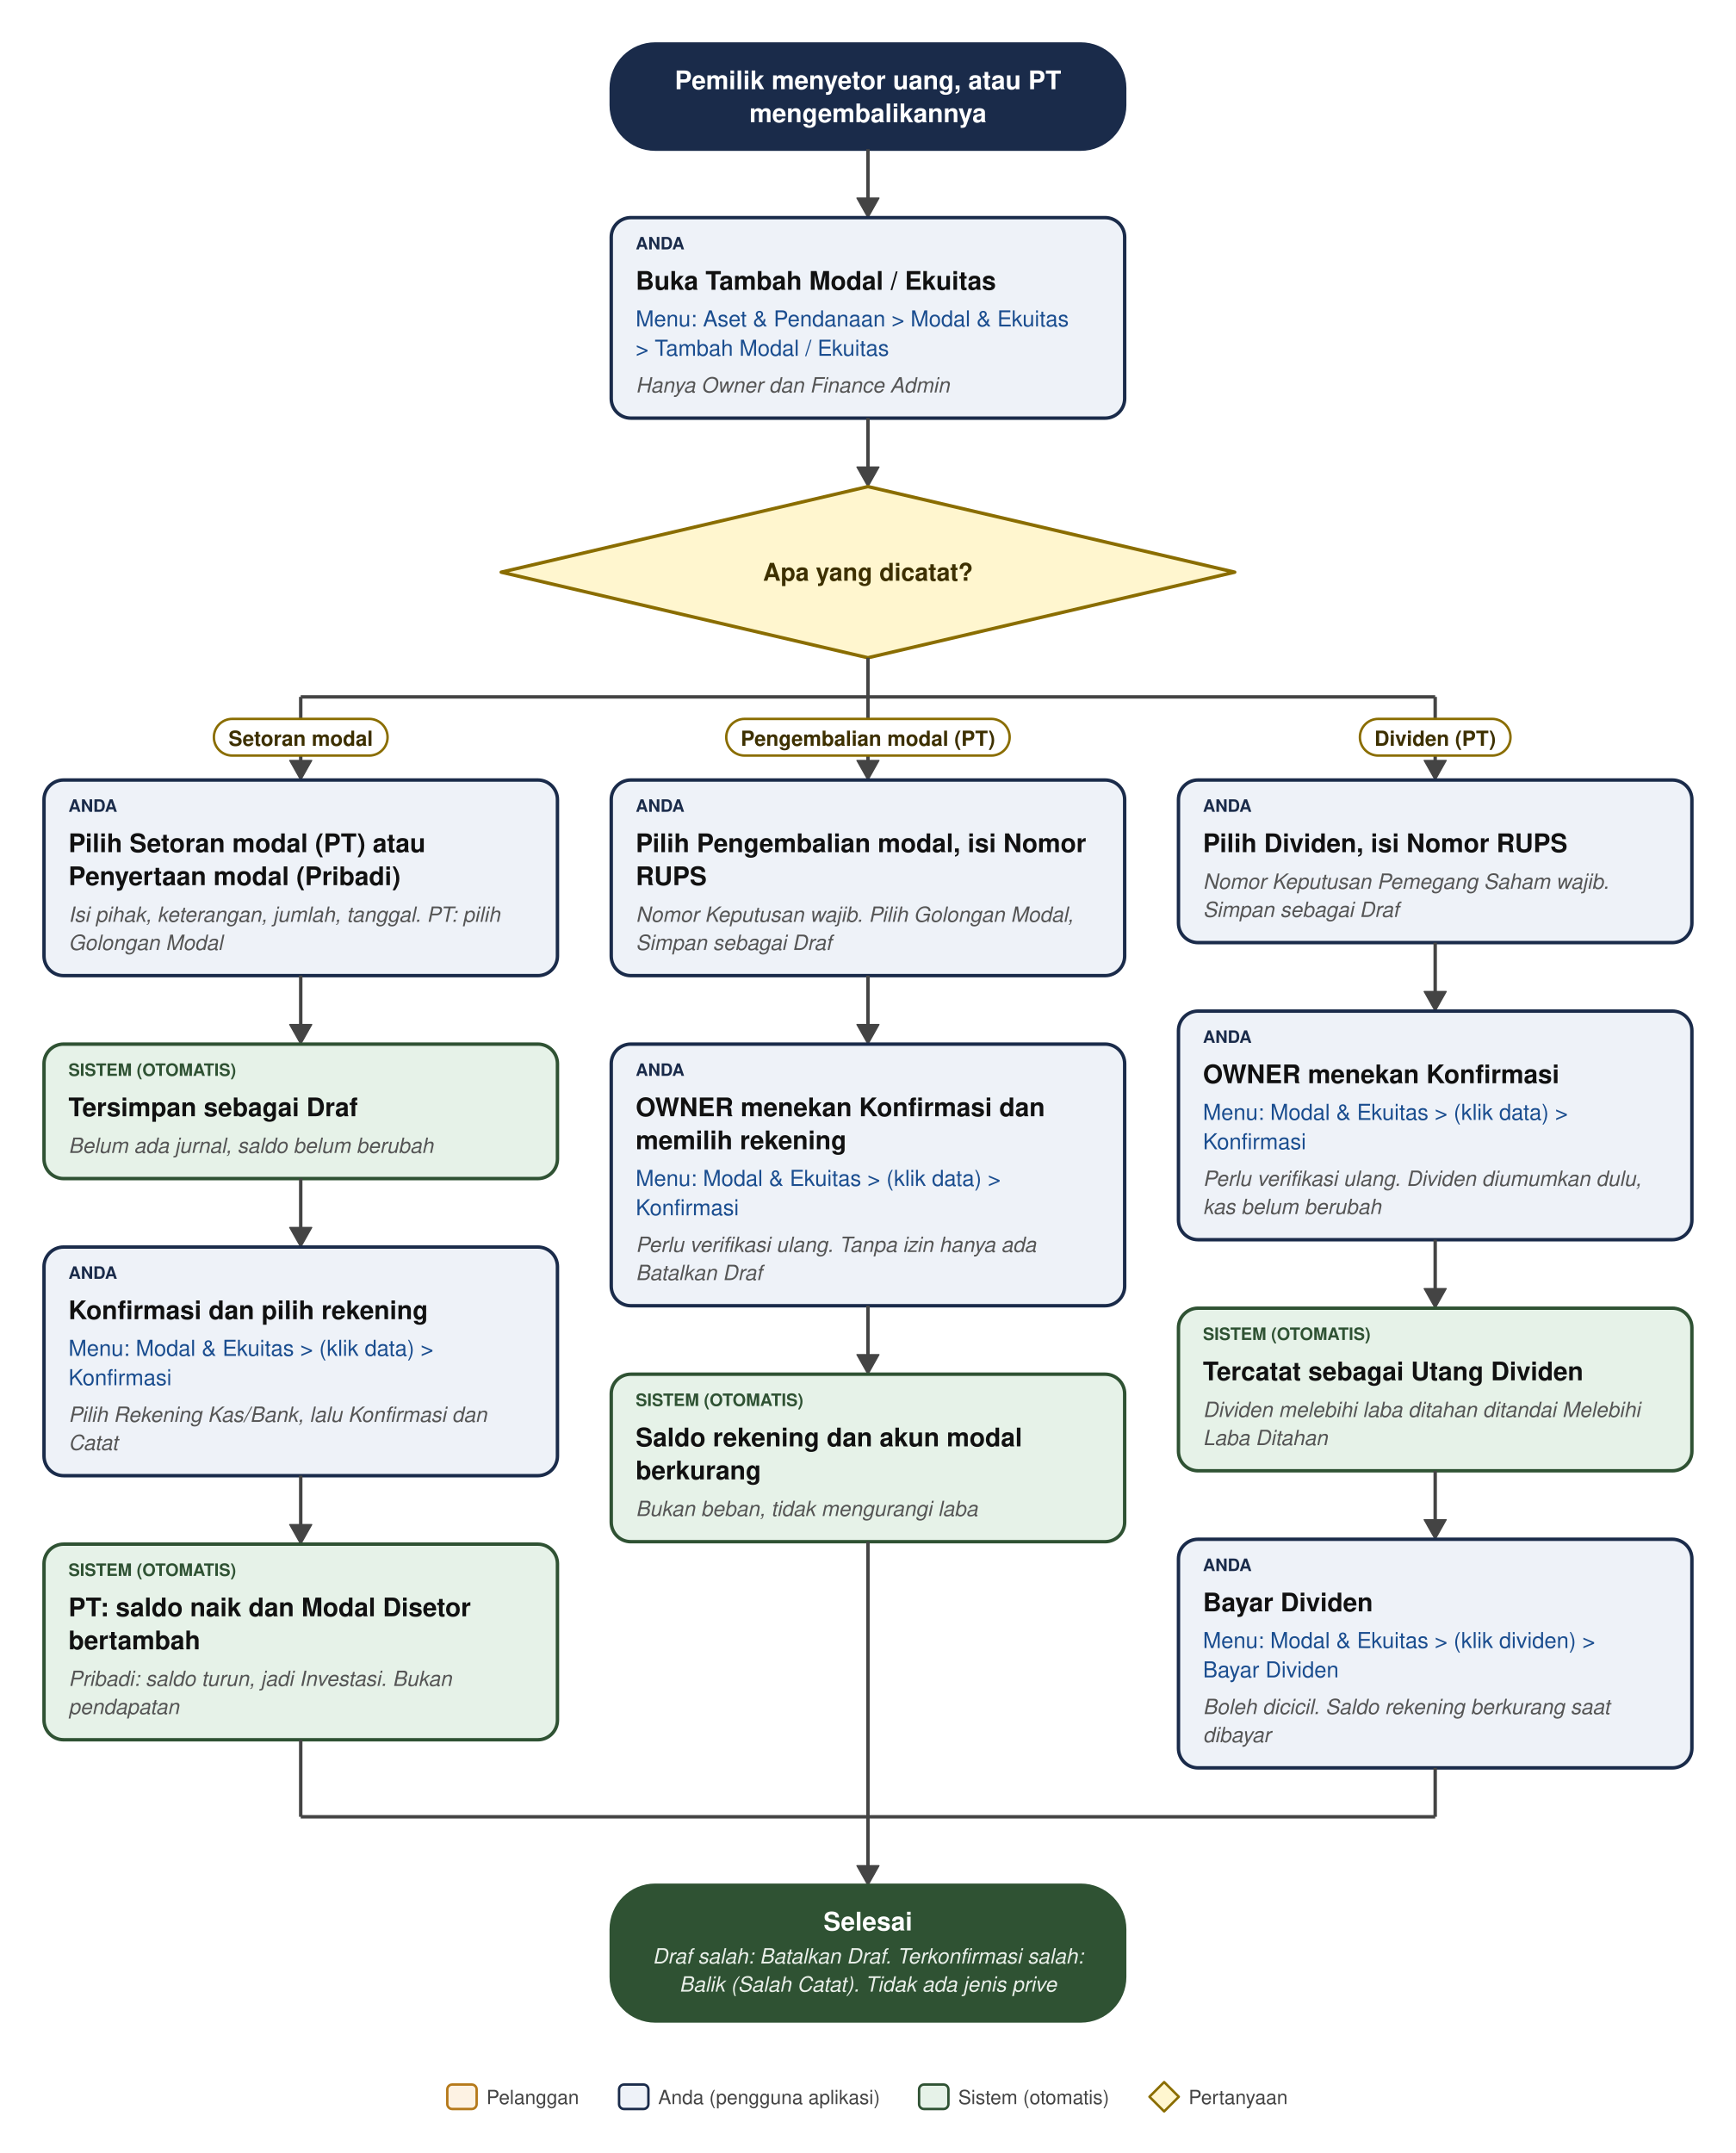
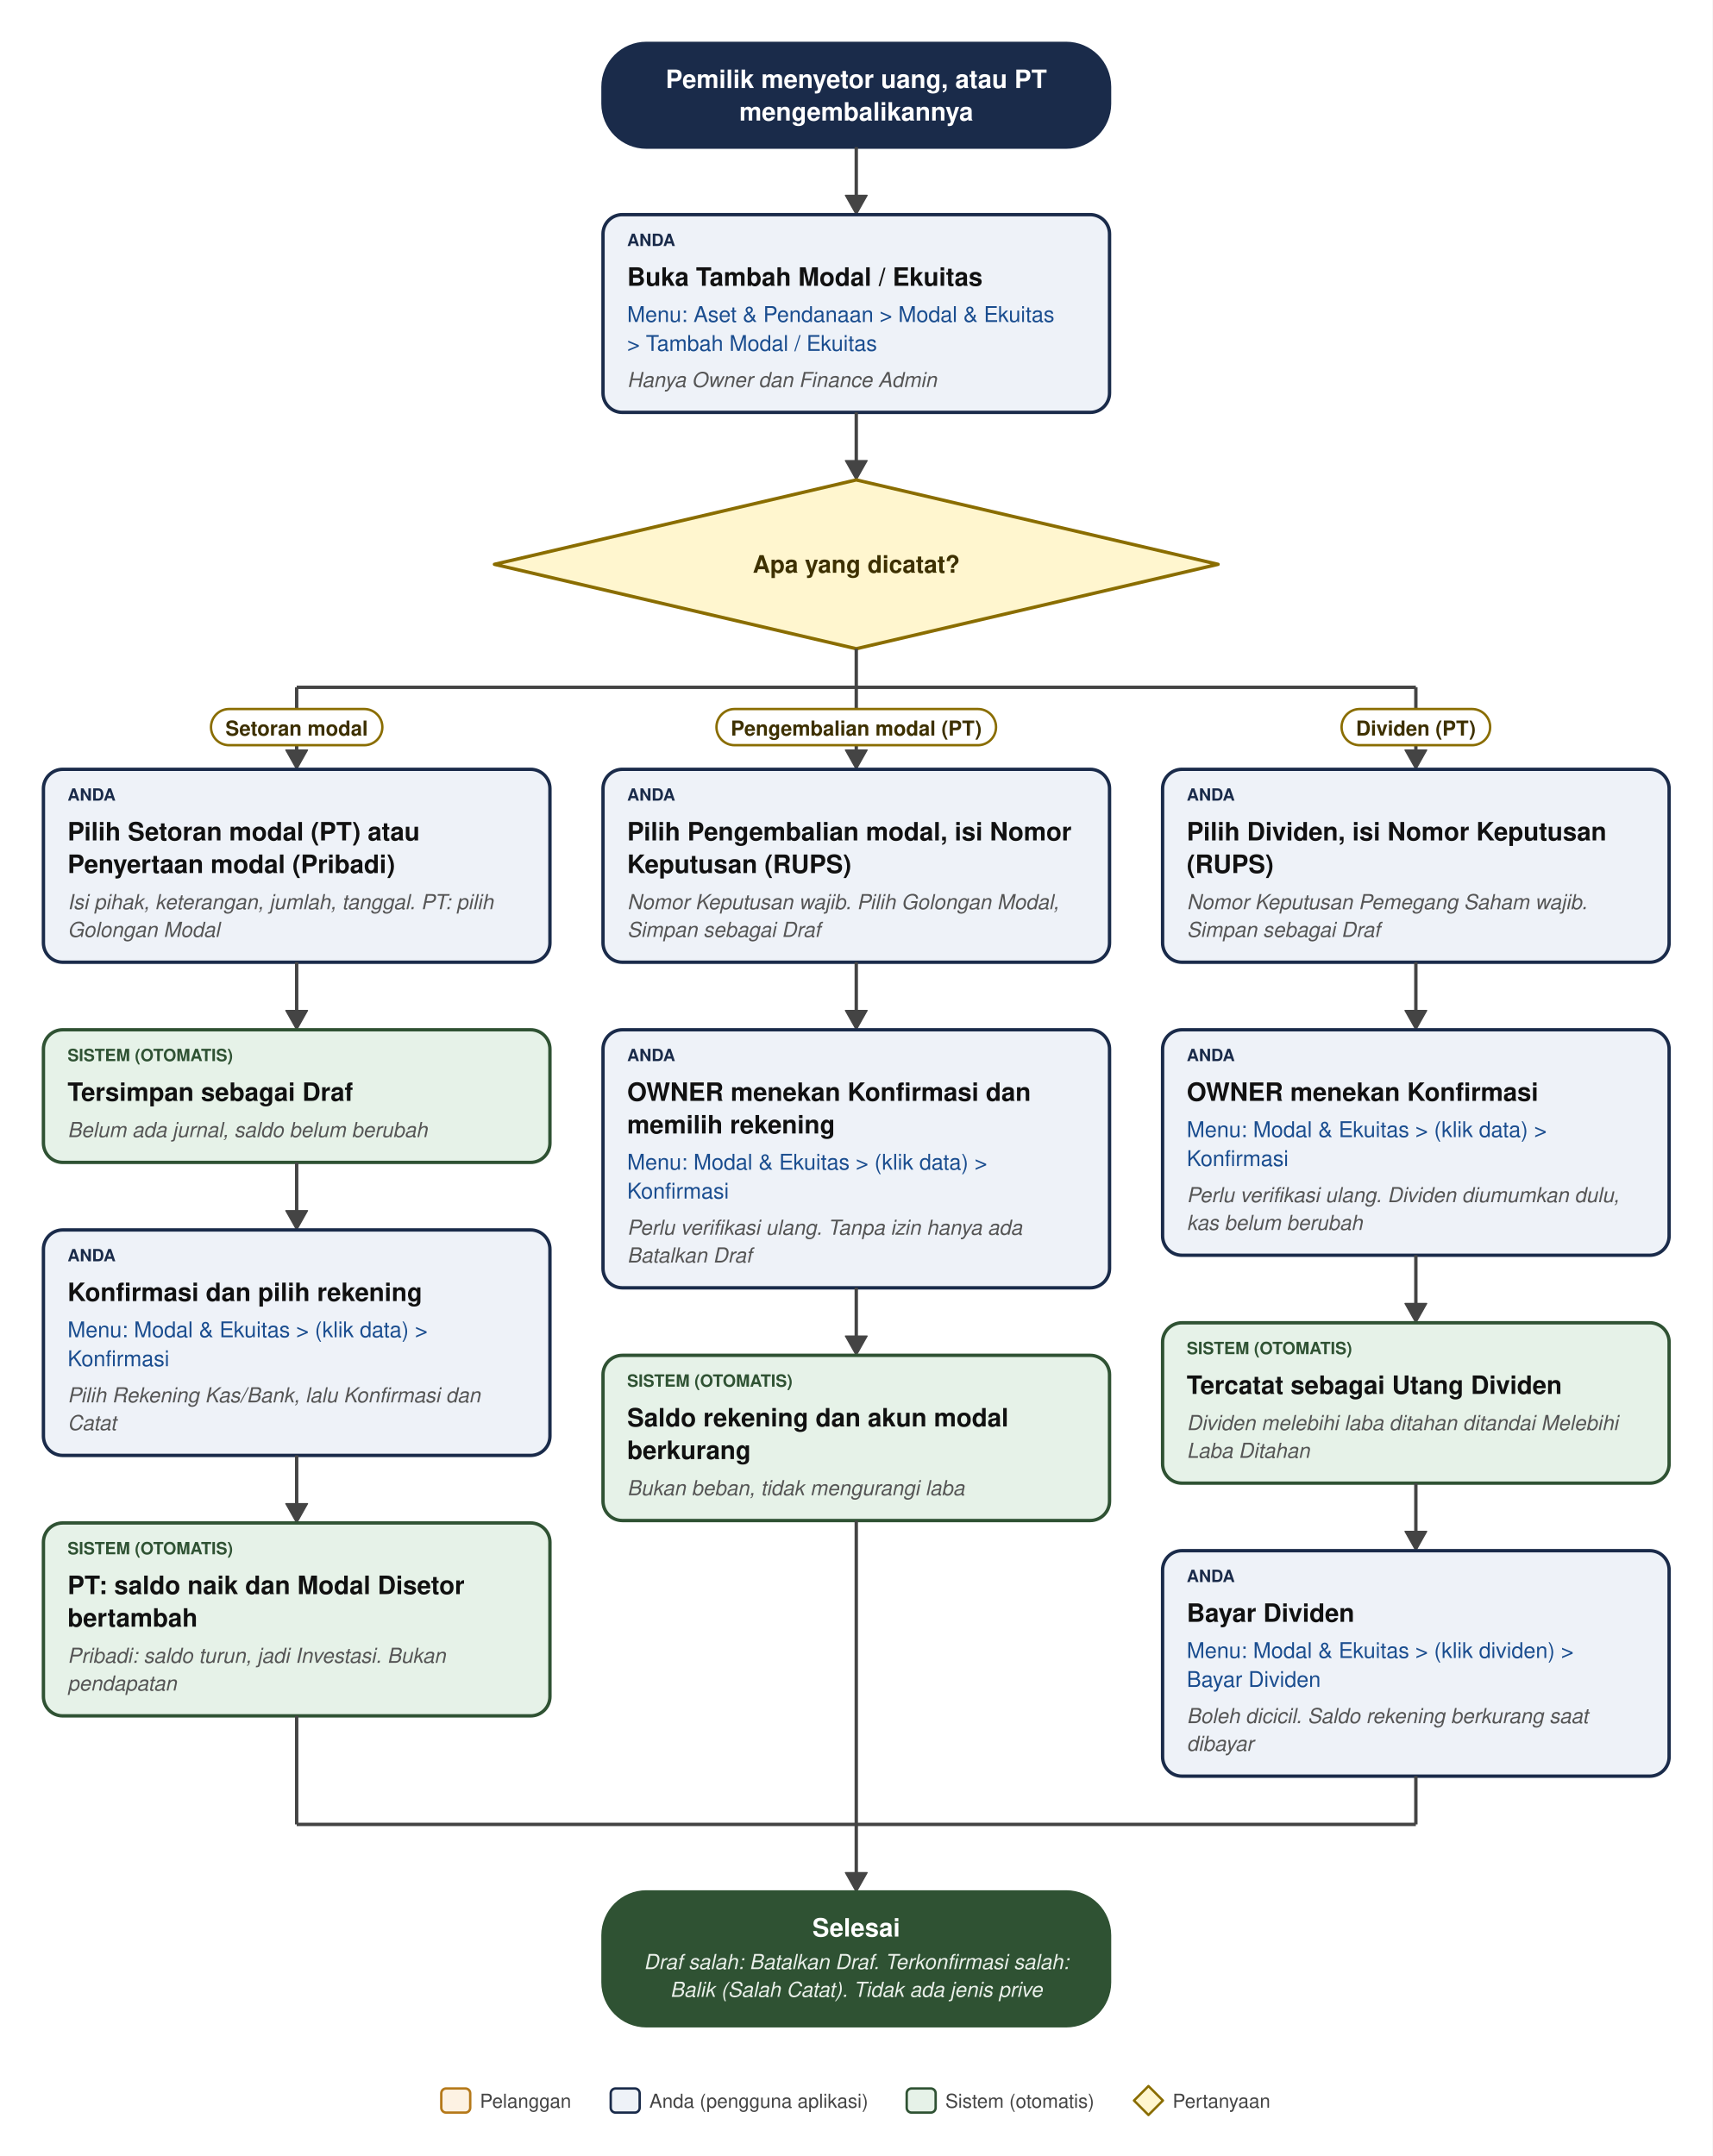
- <svg xmlns="http://www.w3.org/2000/svg" viewBox="0 0 710 880.5" width="710" height="880.5" role="img" aria-label="Pemilik Menyetor Modal, Menarik Modal, atau Menerima Dividen" font-family="Helvetica, Arial, sans-serif">
+ <svg xmlns="http://www.w3.org/2000/svg" viewBox="0 0 710 894" width="710" height="894" role="img" aria-label="Pemilik Menyetor Modal, Menarik Modal, atau Menerima Dividen" font-family="Helvetica, Arial, sans-serif">
  <rect width="100%" height="100%" fill="#ffffff" />
  <rect x="250" y="18" width="210" height="43" rx="18" fill="#1a2b4a" stroke="#1a2b4a" stroke-width="1.4" />
  <text x="355" y="36.5" font-size="10.5" font-weight="bold" fill="#ffffff" text-anchor="middle">Pemilik menyetor uang, atau PT</text>
  <text x="355" y="50" font-size="10.5" font-weight="bold" fill="#ffffff" text-anchor="middle">mengembalikannya</text>
  <polyline points="355,61 355,84" fill="none" stroke="#444444" stroke-width="1.4" />
  <polygon points="355,89 350.5,81 359.5,81" fill="#444444" stroke="#444444" stroke-width="0.5" stroke-linejoin="round" />
  <rect x="250" y="89" width="210" height="82" rx="8" fill="#eef2f8" stroke="#1a2b4a" stroke-width="1.4" />
  <text x="260" y="102" font-size="7" font-weight="bold" fill="#1a2b4a" text-anchor="start">ANDA</text>
  <text x="260" y="118.5" font-size="10.5" font-weight="bold" fill="#111111" text-anchor="start">Buka Tambah Modal / Ekuitas</text>
  <text x="260" y="133.5" font-size="9" fill="#1a4d8f" text-anchor="start">Menu: Aset &amp; Pendanaan &gt; Modal &amp; Ekuitas</text>
  <text x="260" y="145.5" font-size="9" fill="#1a4d8f" text-anchor="start">&gt; Tambah Modal / Ekuitas</text>
  <text x="260" y="160.5" font-size="8.6" font-style="italic" fill="#555555" text-anchor="start">Hanya Owner dan Finance Admin</text>
  <polyline points="355,171 355,194" fill="none" stroke="#444444" stroke-width="1.4" />
  <polygon points="355,199 350.5,191 359.5,191" fill="#444444" stroke="#444444" stroke-width="0.5" stroke-linejoin="round" />
  <polygon points="355,199 505,234 355,269 205,234" fill="#fff6cf" stroke="#8a6d00" stroke-width="1.4" stroke-linejoin="round" />
  <text x="355" y="237.5" font-size="10" font-weight="bold" fill="#3d3000" text-anchor="middle">Apa yang dicatat?</text>
  <polyline points="355,269 355,285" fill="none" stroke="#444444" stroke-width="1.4" />
  <polyline points="123,285 587,285" fill="none" stroke="#444444" stroke-width="1.4" />
  <polyline points="123,285 123,314" fill="none" stroke="#444444" stroke-width="1.4" />
  <polygon points="123,319 118.5,311 127.5,311" fill="#444444" stroke="#444444" stroke-width="0.5" stroke-linejoin="round" />
  <rect x="18" y="319" width="210" height="80" rx="8" fill="#eef2f8" stroke="#1a2b4a" stroke-width="1.4" />
  <text x="28" y="332" font-size="7" font-weight="bold" fill="#1a2b4a" text-anchor="start">ANDA</text>
  <text x="28" y="348.5" font-size="10.5" font-weight="bold" fill="#111111" text-anchor="start">Pilih Setoran modal (PT) atau</text>
  <text x="28" y="362" font-size="10.5" font-weight="bold" fill="#111111" text-anchor="start">Penyertaan modal (Pribadi)</text>
  <text x="28" y="377" font-size="8.6" font-style="italic" fill="#555555" text-anchor="start">Isi pihak, keterangan, jumlah, tanggal. PT: pilih</text>
  <text x="28" y="388.5" font-size="8.6" font-style="italic" fill="#555555" text-anchor="start">Golongan Modal</text>
  <polyline points="123,399 123,422" fill="none" stroke="#444444" stroke-width="1.4" />
  <polygon points="123,427 118.5,419 127.5,419" fill="#444444" stroke="#444444" stroke-width="0.5" stroke-linejoin="round" />
  <rect x="18" y="427" width="210" height="55" rx="8" fill="#e6f2e8" stroke="#2f5233" stroke-width="1.4" />
  <text x="28" y="440" font-size="7" font-weight="bold" fill="#2f5233" text-anchor="start">SISTEM (OTOMATIS)</text>
  <text x="28" y="456.5" font-size="10.5" font-weight="bold" fill="#111111" text-anchor="start">Tersimpan sebagai Draf</text>
  <text x="28" y="471.5" font-size="8.6" font-style="italic" fill="#555555" text-anchor="start">Belum ada jurnal, saldo belum berubah</text>
  <polyline points="123,482 123,505" fill="none" stroke="#444444" stroke-width="1.4" />
  <polygon points="123,510 118.5,502 127.5,502" fill="#444444" stroke="#444444" stroke-width="0.5" stroke-linejoin="round" />
  <rect x="18" y="510" width="210" height="93.5" rx="8" fill="#eef2f8" stroke="#1a2b4a" stroke-width="1.4" />
  <text x="28" y="523" font-size="7" font-weight="bold" fill="#1a2b4a" text-anchor="start">ANDA</text>
  <text x="28" y="539.5" font-size="10.5" font-weight="bold" fill="#111111" text-anchor="start">Konfirmasi dan pilih rekening</text>
  <text x="28" y="554.5" font-size="9" fill="#1a4d8f" text-anchor="start">Menu: Modal &amp; Ekuitas &gt; (klik data) &gt;</text>
  <text x="28" y="566.5" font-size="9" fill="#1a4d8f" text-anchor="start">Konfirmasi</text>
  <text x="28" y="581.5" font-size="8.6" font-style="italic" fill="#555555" text-anchor="start">Pilih Rekening Kas/Bank, lalu Konfirmasi dan</text>
  <text x="28" y="593" font-size="8.6" font-style="italic" fill="#555555" text-anchor="start">Catat</text>
  <polyline points="123,603.5 123,626.5" fill="none" stroke="#444444" stroke-width="1.4" />
  <polygon points="123,631.5 118.5,623.5 127.5,623.5" fill="#444444" stroke="#444444" stroke-width="0.5" stroke-linejoin="round" />
  <rect x="18" y="631.5" width="210" height="80" rx="8" fill="#e6f2e8" stroke="#2f5233" stroke-width="1.4" />
  <text x="28" y="644.5" font-size="7" font-weight="bold" fill="#2f5233" text-anchor="start">SISTEM (OTOMATIS)</text>
  <text x="28" y="661" font-size="10.5" font-weight="bold" fill="#111111" text-anchor="start">PT: saldo naik dan Modal Disetor</text>
  <text x="28" y="674.5" font-size="10.5" font-weight="bold" fill="#111111" text-anchor="start">bertambah</text>
  <text x="28" y="689.5" font-size="8.6" font-style="italic" fill="#555555" text-anchor="start">Pribadi: saldo turun, jadi Investasi. Bukan</text>
  <text x="28" y="701" font-size="8.6" font-style="italic" fill="#555555" text-anchor="start">pendapatan</text>
  <rect x="87.48" y="294" width="71.04" height="15" rx="7.5" fill="#ffffff" stroke="#8a6d00" stroke-width="1" />
  <text x="123" y="305" font-size="8.5" font-weight="bold" fill="#3d3000" text-anchor="middle">Setoran modal</text>
  <polyline points="355,285 355,314" fill="none" stroke="#444444" stroke-width="1.4" />
  <polygon points="355,319 350.5,311 359.5,311" fill="#444444" stroke="#444444" stroke-width="0.5" stroke-linejoin="round" />
  <rect x="250" y="319" width="210" height="80" rx="8" fill="#eef2f8" stroke="#1a2b4a" stroke-width="1.4" />
  <text x="260" y="332" font-size="7" font-weight="bold" fill="#1a2b4a" text-anchor="start">ANDA</text>
  <text x="260" y="348.5" font-size="10.5" font-weight="bold" fill="#111111" text-anchor="start">Pilih Pengembalian modal, isi Nomor</text>
-   <text x="260" y="362" font-size="10.5" font-weight="bold" fill="#111111" text-anchor="start">RUPS</text>
+   <text x="260" y="362" font-size="10.5" font-weight="bold" fill="#111111" text-anchor="start">Keputusan (RUPS)</text>
  <text x="260" y="377" font-size="8.6" font-style="italic" fill="#555555" text-anchor="start">Nomor Keputusan wajib. Pilih Golongan Modal,</text>
  <text x="260" y="388.5" font-size="8.6" font-style="italic" fill="#555555" text-anchor="start">Simpan sebagai Draf</text>
  <polyline points="355,399 355,422" fill="none" stroke="#444444" stroke-width="1.4" />
  <polygon points="355,427 350.5,419 359.5,419" fill="#444444" stroke="#444444" stroke-width="0.5" stroke-linejoin="round" />
  <rect x="250" y="427" width="210" height="107" rx="8" fill="#eef2f8" stroke="#1a2b4a" stroke-width="1.4" />
  <text x="260" y="440" font-size="7" font-weight="bold" fill="#1a2b4a" text-anchor="start">ANDA</text>
  <text x="260" y="456.5" font-size="10.5" font-weight="bold" fill="#111111" text-anchor="start">OWNER menekan Konfirmasi dan</text>
  <text x="260" y="470" font-size="10.5" font-weight="bold" fill="#111111" text-anchor="start">memilih rekening</text>
  <text x="260" y="485" font-size="9" fill="#1a4d8f" text-anchor="start">Menu: Modal &amp; Ekuitas &gt; (klik data) &gt;</text>
  <text x="260" y="497" font-size="9" fill="#1a4d8f" text-anchor="start">Konfirmasi</text>
  <text x="260" y="512" font-size="8.6" font-style="italic" fill="#555555" text-anchor="start">Perlu verifikasi ulang. Tanpa izin hanya ada</text>
  <text x="260" y="523.5" font-size="8.6" font-style="italic" fill="#555555" text-anchor="start">Batalkan Draf</text>
  <polyline points="355,534 355,557" fill="none" stroke="#444444" stroke-width="1.4" />
  <polygon points="355,562 350.5,554 359.5,554" fill="#444444" stroke="#444444" stroke-width="0.5" stroke-linejoin="round" />
  <rect x="250" y="562" width="210" height="68.5" rx="8" fill="#e6f2e8" stroke="#2f5233" stroke-width="1.4" />
  <text x="260" y="575" font-size="7" font-weight="bold" fill="#2f5233" text-anchor="start">SISTEM (OTOMATIS)</text>
  <text x="260" y="591.5" font-size="10.5" font-weight="bold" fill="#111111" text-anchor="start">Saldo rekening dan akun modal</text>
  <text x="260" y="605" font-size="10.5" font-weight="bold" fill="#111111" text-anchor="start">berkurang</text>
  <text x="260" y="620" font-size="8.6" font-style="italic" fill="#555555" text-anchor="start">Bukan beban, tidak mengurangi laba</text>
  <rect x="297.04" y="294" width="115.91" height="15" rx="7.5" fill="#ffffff" stroke="#8a6d00" stroke-width="1" />
  <text x="355" y="305" font-size="8.5" font-weight="bold" fill="#3d3000" text-anchor="middle">Pengembalian modal (PT)</text>
  <polyline points="587,285 587,314" fill="none" stroke="#444444" stroke-width="1.4" />
  <polygon points="587,319 582.5,311 591.5,311" fill="#444444" stroke="#444444" stroke-width="0.5" stroke-linejoin="round" />
-   <rect x="482" y="319" width="210" height="66.5" rx="8" fill="#eef2f8" stroke="#1a2b4a" stroke-width="1.4" />
+   <rect x="482" y="319" width="210" height="80" rx="8" fill="#eef2f8" stroke="#1a2b4a" stroke-width="1.4" />
  <text x="492" y="332" font-size="7" font-weight="bold" fill="#1a2b4a" text-anchor="start">ANDA</text>
-   <text x="492" y="348.5" font-size="10.5" font-weight="bold" fill="#111111" text-anchor="start">Pilih Dividen, isi Nomor RUPS</text>
-   <text x="492" y="363.5" font-size="8.6" font-style="italic" fill="#555555" text-anchor="start">Nomor Keputusan Pemegang Saham wajib.</text>
-   <text x="492" y="375" font-size="8.6" font-style="italic" fill="#555555" text-anchor="start">Simpan sebagai Draf</text>
-   <polyline points="587,385.5 587,408.5" fill="none" stroke="#444444" stroke-width="1.4" />
-   <polygon points="587,413.5 582.5,405.5 591.5,405.5" fill="#444444" stroke="#444444" stroke-width="0.5" stroke-linejoin="round" />
-   <rect x="482" y="413.5" width="210" height="93.5" rx="8" fill="#eef2f8" stroke="#1a2b4a" stroke-width="1.4" />
-   <text x="492" y="426.5" font-size="7" font-weight="bold" fill="#1a2b4a" text-anchor="start">ANDA</text>
-   <text x="492" y="443" font-size="10.5" font-weight="bold" fill="#111111" text-anchor="start">OWNER menekan Konfirmasi</text>
-   <text x="492" y="458" font-size="9" fill="#1a4d8f" text-anchor="start">Menu: Modal &amp; Ekuitas &gt; (klik data) &gt;</text>
-   <text x="492" y="470" font-size="9" fill="#1a4d8f" text-anchor="start">Konfirmasi</text>
-   <text x="492" y="485" font-size="8.6" font-style="italic" fill="#555555" text-anchor="start">Perlu verifikasi ulang. Dividen diumumkan dulu,</text>
-   <text x="492" y="496.5" font-size="8.6" font-style="italic" fill="#555555" text-anchor="start">kas belum berubah</text>
-   <polyline points="587,507 587,530" fill="none" stroke="#444444" stroke-width="1.4" />
-   <polygon points="587,535 582.5,527 591.5,527" fill="#444444" stroke="#444444" stroke-width="0.5" stroke-linejoin="round" />
-   <rect x="482" y="535" width="210" height="66.5" rx="8" fill="#e6f2e8" stroke="#2f5233" stroke-width="1.4" />
-   <text x="492" y="548" font-size="7" font-weight="bold" fill="#2f5233" text-anchor="start">SISTEM (OTOMATIS)</text>
-   <text x="492" y="564.5" font-size="10.5" font-weight="bold" fill="#111111" text-anchor="start">Tercatat sebagai Utang Dividen</text>
-   <text x="492" y="579.5" font-size="8.6" font-style="italic" fill="#555555" text-anchor="start">Dividen melebihi laba ditahan ditandai Melebihi</text>
-   <text x="492" y="591" font-size="8.6" font-style="italic" fill="#555555" text-anchor="start">Laba Ditahan</text>
-   <polyline points="587,601.5 587,624.5" fill="none" stroke="#444444" stroke-width="1.4" />
-   <polygon points="587,629.5 582.5,621.5 591.5,621.5" fill="#444444" stroke="#444444" stroke-width="0.5" stroke-linejoin="round" />
-   <rect x="482" y="629.5" width="210" height="93.5" rx="8" fill="#eef2f8" stroke="#1a2b4a" stroke-width="1.4" />
-   <text x="492" y="642.5" font-size="7" font-weight="bold" fill="#1a2b4a" text-anchor="start">ANDA</text>
-   <text x="492" y="659" font-size="10.5" font-weight="bold" fill="#111111" text-anchor="start">Bayar Dividen</text>
-   <text x="492" y="674" font-size="9" fill="#1a4d8f" text-anchor="start">Menu: Modal &amp; Ekuitas &gt; (klik dividen) &gt;</text>
-   <text x="492" y="686" font-size="9" fill="#1a4d8f" text-anchor="start">Bayar Dividen</text>
-   <text x="492" y="701" font-size="8.6" font-style="italic" fill="#555555" text-anchor="start">Boleh dicicil. Saldo rekening berkurang saat</text>
-   <text x="492" y="712.5" font-size="8.6" font-style="italic" fill="#555555" text-anchor="start">dibayar</text>
+   <text x="492" y="348.5" font-size="10.5" font-weight="bold" fill="#111111" text-anchor="start">Pilih Dividen, isi Nomor Keputusan</text>
+   <text x="492" y="362" font-size="10.5" font-weight="bold" fill="#111111" text-anchor="start">(RUPS)</text>
+   <text x="492" y="377" font-size="8.6" font-style="italic" fill="#555555" text-anchor="start">Nomor Keputusan Pemegang Saham wajib.</text>
+   <text x="492" y="388.5" font-size="8.6" font-style="italic" fill="#555555" text-anchor="start">Simpan sebagai Draf</text>
+   <polyline points="587,399 587,422" fill="none" stroke="#444444" stroke-width="1.4" />
+   <polygon points="587,427 582.5,419 591.5,419" fill="#444444" stroke="#444444" stroke-width="0.5" stroke-linejoin="round" />
+   <rect x="482" y="427" width="210" height="93.5" rx="8" fill="#eef2f8" stroke="#1a2b4a" stroke-width="1.4" />
+   <text x="492" y="440" font-size="7" font-weight="bold" fill="#1a2b4a" text-anchor="start">ANDA</text>
+   <text x="492" y="456.5" font-size="10.5" font-weight="bold" fill="#111111" text-anchor="start">OWNER menekan Konfirmasi</text>
+   <text x="492" y="471.5" font-size="9" fill="#1a4d8f" text-anchor="start">Menu: Modal &amp; Ekuitas &gt; (klik data) &gt;</text>
+   <text x="492" y="483.5" font-size="9" fill="#1a4d8f" text-anchor="start">Konfirmasi</text>
+   <text x="492" y="498.5" font-size="8.6" font-style="italic" fill="#555555" text-anchor="start">Perlu verifikasi ulang. Dividen diumumkan dulu,</text>
+   <text x="492" y="510" font-size="8.6" font-style="italic" fill="#555555" text-anchor="start">kas belum berubah</text>
+   <polyline points="587,520.5 587,543.5" fill="none" stroke="#444444" stroke-width="1.4" />
+   <polygon points="587,548.5 582.5,540.5 591.5,540.5" fill="#444444" stroke="#444444" stroke-width="0.5" stroke-linejoin="round" />
+   <rect x="482" y="548.5" width="210" height="66.5" rx="8" fill="#e6f2e8" stroke="#2f5233" stroke-width="1.4" />
+   <text x="492" y="561.5" font-size="7" font-weight="bold" fill="#2f5233" text-anchor="start">SISTEM (OTOMATIS)</text>
+   <text x="492" y="578" font-size="10.5" font-weight="bold" fill="#111111" text-anchor="start">Tercatat sebagai Utang Dividen</text>
+   <text x="492" y="593" font-size="8.6" font-style="italic" fill="#555555" text-anchor="start">Dividen melebihi laba ditahan ditandai Melebihi</text>
+   <text x="492" y="604.5" font-size="8.6" font-style="italic" fill="#555555" text-anchor="start">Laba Ditahan</text>
+   <polyline points="587,615 587,638" fill="none" stroke="#444444" stroke-width="1.4" />
+   <polygon points="587,643 582.5,635 591.5,635" fill="#444444" stroke="#444444" stroke-width="0.5" stroke-linejoin="round" />
+   <rect x="482" y="643" width="210" height="93.5" rx="8" fill="#eef2f8" stroke="#1a2b4a" stroke-width="1.4" />
+   <text x="492" y="656" font-size="7" font-weight="bold" fill="#1a2b4a" text-anchor="start">ANDA</text>
+   <text x="492" y="672.5" font-size="10.5" font-weight="bold" fill="#111111" text-anchor="start">Bayar Dividen</text>
+   <text x="492" y="687.5" font-size="9" fill="#1a4d8f" text-anchor="start">Menu: Modal &amp; Ekuitas &gt; (klik dividen) &gt;</text>
+   <text x="492" y="699.5" font-size="9" fill="#1a4d8f" text-anchor="start">Bayar Dividen</text>
+   <text x="492" y="714.5" font-size="8.6" font-style="italic" fill="#555555" text-anchor="start">Boleh dicicil. Saldo rekening berkurang saat</text>
+   <text x="492" y="726" font-size="8.6" font-style="italic" fill="#555555" text-anchor="start">dibayar</text>
  <rect x="556.21" y="294" width="61.59" height="15" rx="7.5" fill="#ffffff" stroke="#8a6d00" stroke-width="1" />
  <text x="587" y="305" font-size="8.5" font-weight="bold" fill="#3d3000" text-anchor="middle">Dividen (PT)</text>
-   <polyline points="123,711.5 123,743" fill="none" stroke="#444444" stroke-width="1.4" />
-   <polyline points="355,630.5 355,743" fill="none" stroke="#444444" stroke-width="1.4" />
-   <polyline points="587,723 587,743" fill="none" stroke="#444444" stroke-width="1.4" />
-   <polyline points="123,743 587,743" fill="none" stroke="#444444" stroke-width="1.4" />
-   <polyline points="355,743 355,766" fill="none" stroke="#444444" stroke-width="1.4" />
-   <polygon points="355,771 350.5,763 359.5,763" fill="#444444" stroke="#444444" stroke-width="0.5" stroke-linejoin="round" />
-   <rect x="250" y="771" width="210" height="55.5" rx="18" fill="#2f5233" stroke="#2f5233" stroke-width="1.4" />
-   <text x="355" y="789.5" font-size="10.5" font-weight="bold" fill="#ffffff" text-anchor="middle">Selesai</text>
-   <text x="355" y="803" font-size="8.6" font-style="italic" fill="#e9efe9" text-anchor="middle">Draf salah: Batalkan Draf. Terkonfirmasi salah:</text>
-   <text x="355" y="814.5" font-size="8.6" font-style="italic" fill="#e9efe9" text-anchor="middle">Balik (Salah Catat). Tidak ada jenis prive</text>
-   <rect x="182.95" y="852.5" width="12" height="10" rx="2" fill="#fdf2e3" stroke="#b5791a" stroke-width="1" />
-   <text x="198.95" y="860.5" font-size="8" fill="#444444" text-anchor="start">Pelanggan</text>
-   <rect x="253.2" y="852.5" width="12" height="10" rx="2" fill="#eef2f8" stroke="#1a2b4a" stroke-width="1" />
-   <text x="269.2" y="860.5" font-size="8" fill="#444444" text-anchor="start">Anda (pengguna aplikasi)</text>
-   <rect x="375.91" y="852.5" width="12" height="10" rx="2" fill="#e6f2e8" stroke="#2f5233" stroke-width="1" />
-   <text x="391.91" y="860.5" font-size="8" fill="#444444" text-anchor="start">Sistem (otomatis)</text>
-   <polygon points="476.14,851.5 482.14,857.5 476.14,863.5 470.14,857.5" fill="#fff6cf" stroke="#8a6d00" stroke-width="1" stroke-linejoin="round" />
-   <text x="486.14" y="860.5" font-size="8" fill="#444444" text-anchor="start">Pertanyaan</text>
+   <polyline points="123,711.5 123,756.5" fill="none" stroke="#444444" stroke-width="1.4" />
+   <polyline points="355,630.5 355,756.5" fill="none" stroke="#444444" stroke-width="1.4" />
+   <polyline points="587,736.5 587,756.5" fill="none" stroke="#444444" stroke-width="1.4" />
+   <polyline points="123,756.5 587,756.5" fill="none" stroke="#444444" stroke-width="1.4" />
+   <polyline points="355,756.5 355,779.5" fill="none" stroke="#444444" stroke-width="1.4" />
+   <polygon points="355,784.5 350.5,776.5 359.5,776.5" fill="#444444" stroke="#444444" stroke-width="0.5" stroke-linejoin="round" />
+   <rect x="250" y="784.5" width="210" height="55.5" rx="18" fill="#2f5233" stroke="#2f5233" stroke-width="1.4" />
+   <text x="355" y="803" font-size="10.5" font-weight="bold" fill="#ffffff" text-anchor="middle">Selesai</text>
+   <text x="355" y="816.5" font-size="8.6" font-style="italic" fill="#e9efe9" text-anchor="middle">Draf salah: Batalkan Draf. Terkonfirmasi salah:</text>
+   <text x="355" y="828" font-size="8.6" font-style="italic" fill="#e9efe9" text-anchor="middle">Balik (Salah Catat). Tidak ada jenis prive</text>
+   <rect x="182.95" y="866" width="12" height="10" rx="2" fill="#fdf2e3" stroke="#b5791a" stroke-width="1" />
+   <text x="198.95" y="874" font-size="8" fill="#444444" text-anchor="start">Pelanggan</text>
+   <rect x="253.2" y="866" width="12" height="10" rx="2" fill="#eef2f8" stroke="#1a2b4a" stroke-width="1" />
+   <text x="269.2" y="874" font-size="8" fill="#444444" text-anchor="start">Anda (pengguna aplikasi)</text>
+   <rect x="375.91" y="866" width="12" height="10" rx="2" fill="#e6f2e8" stroke="#2f5233" stroke-width="1" />
+   <text x="391.91" y="874" font-size="8" fill="#444444" text-anchor="start">Sistem (otomatis)</text>
+   <polygon points="476.14,865 482.14,871 476.14,877 470.14,871" fill="#fff6cf" stroke="#8a6d00" stroke-width="1" stroke-linejoin="round" />
+   <text x="486.14" y="874" font-size="8" fill="#444444" text-anchor="start">Pertanyaan</text>
</svg>
